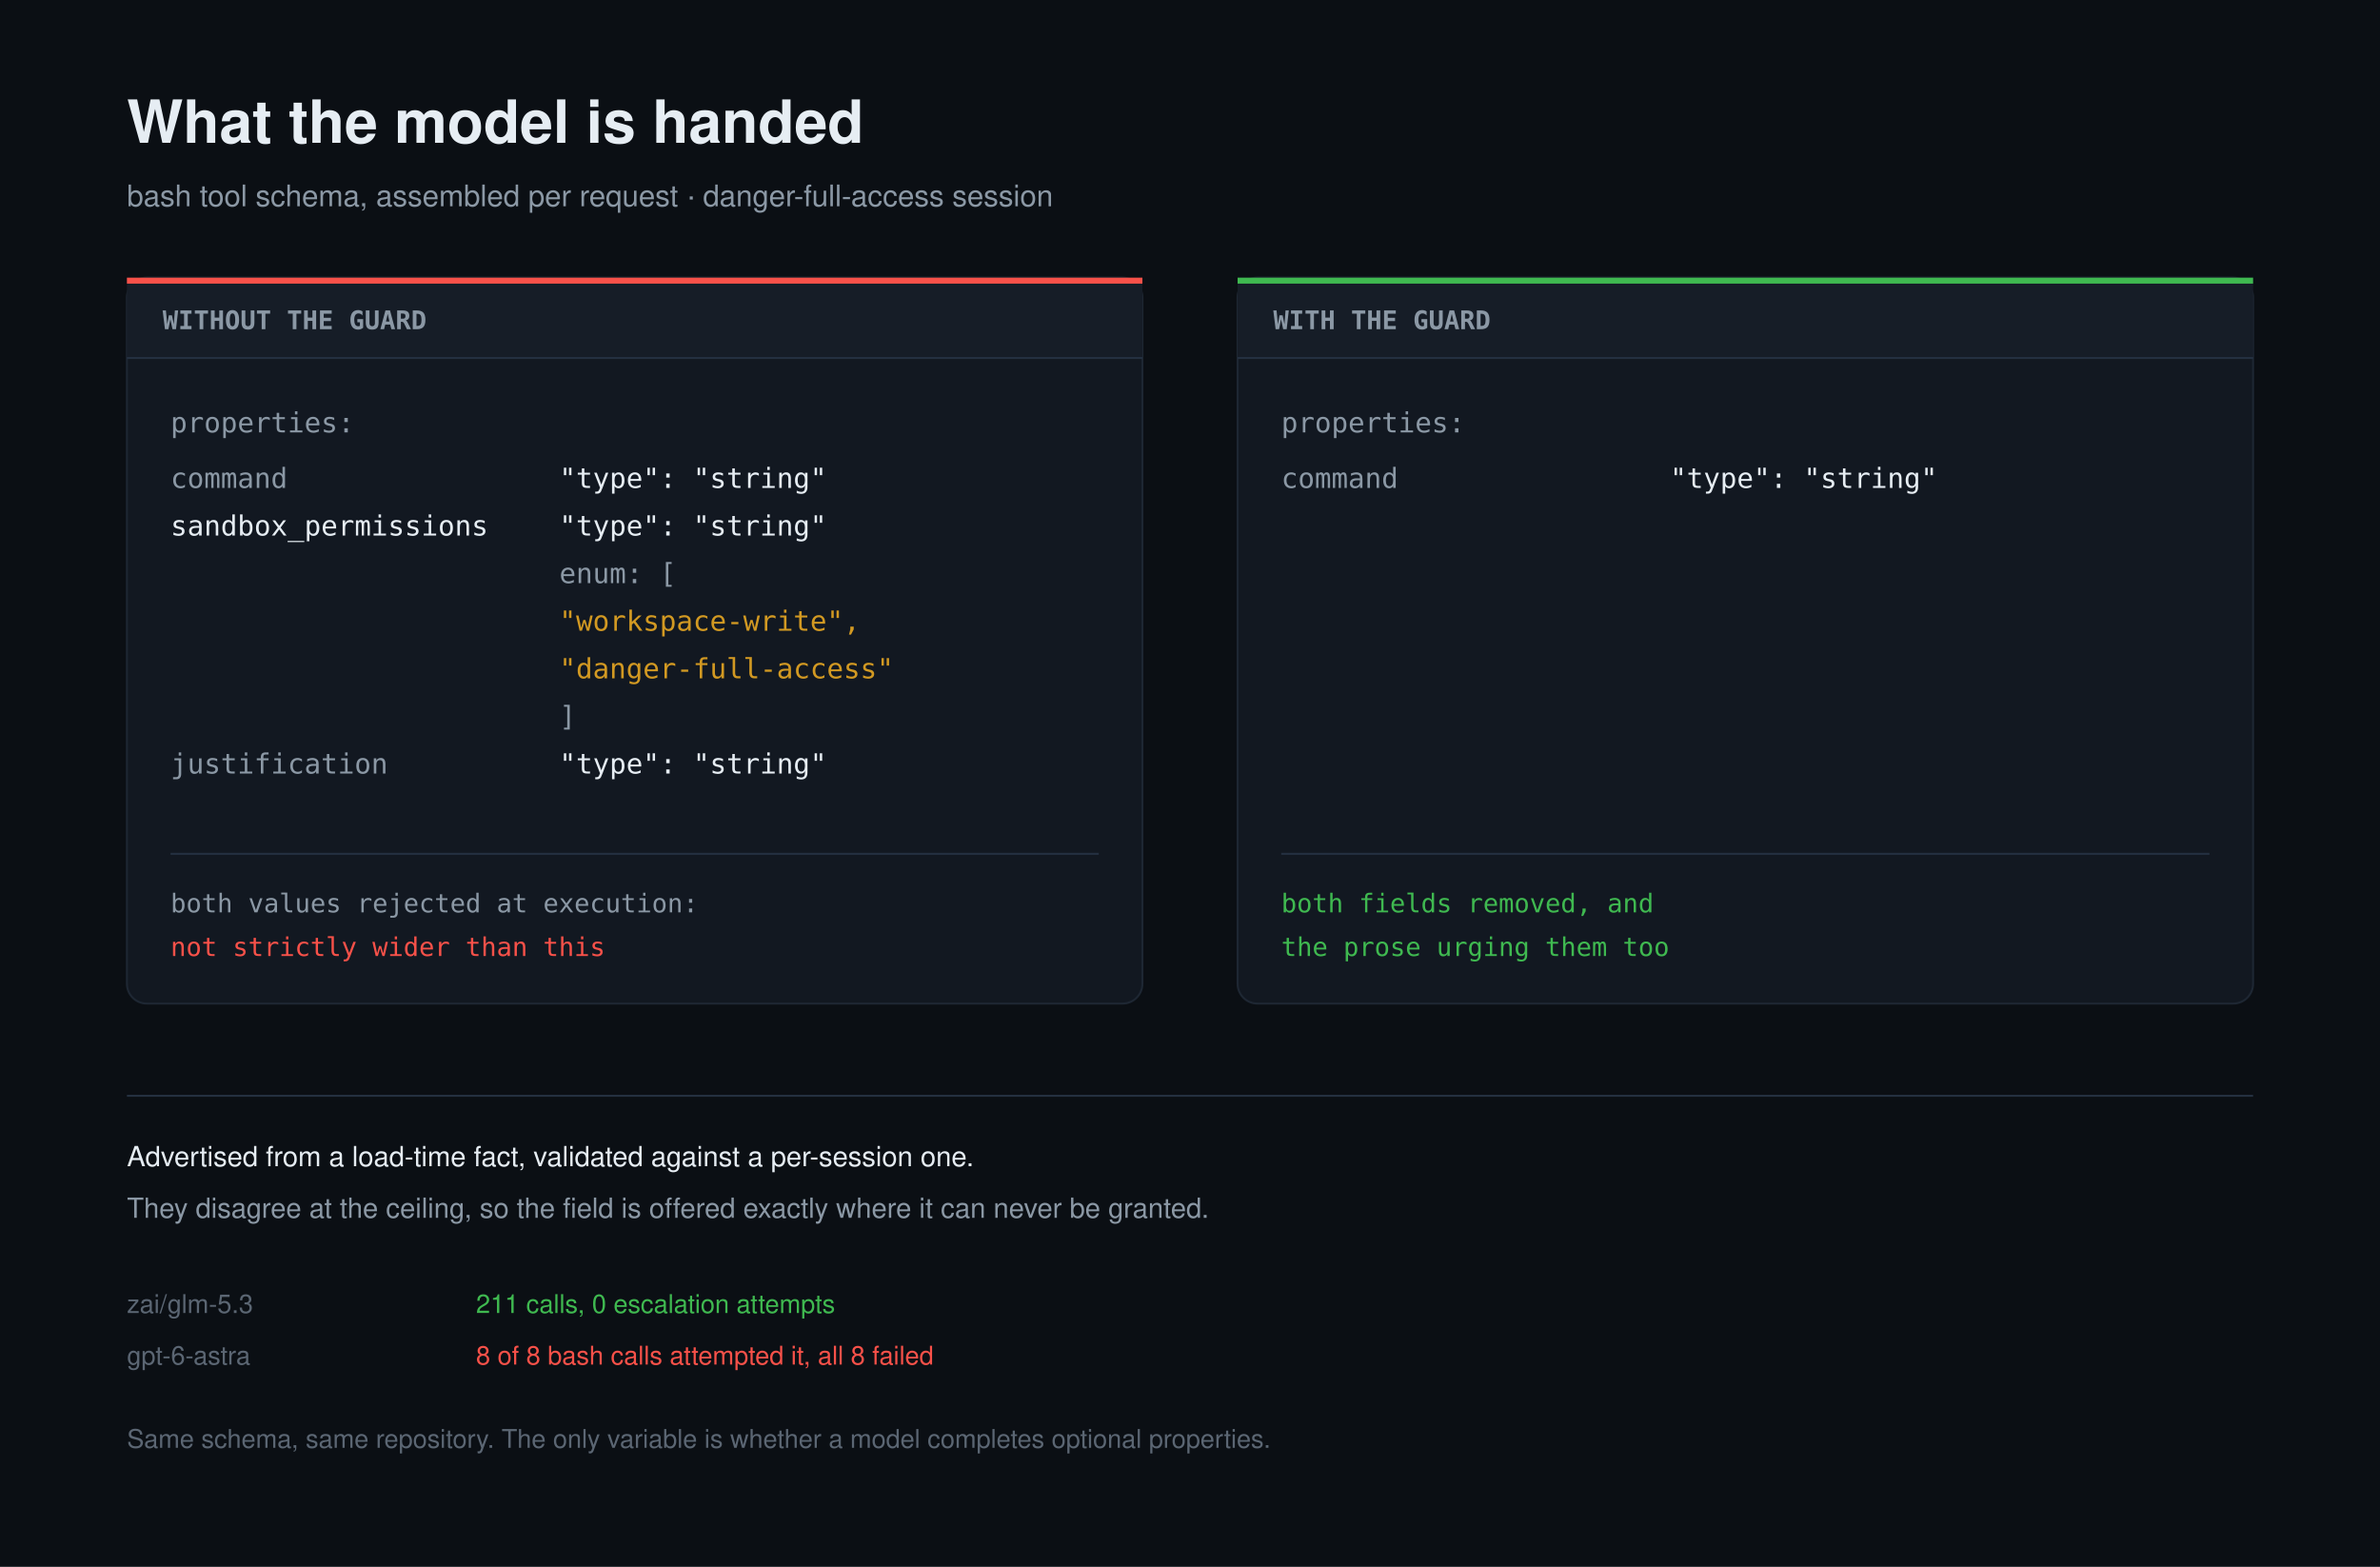
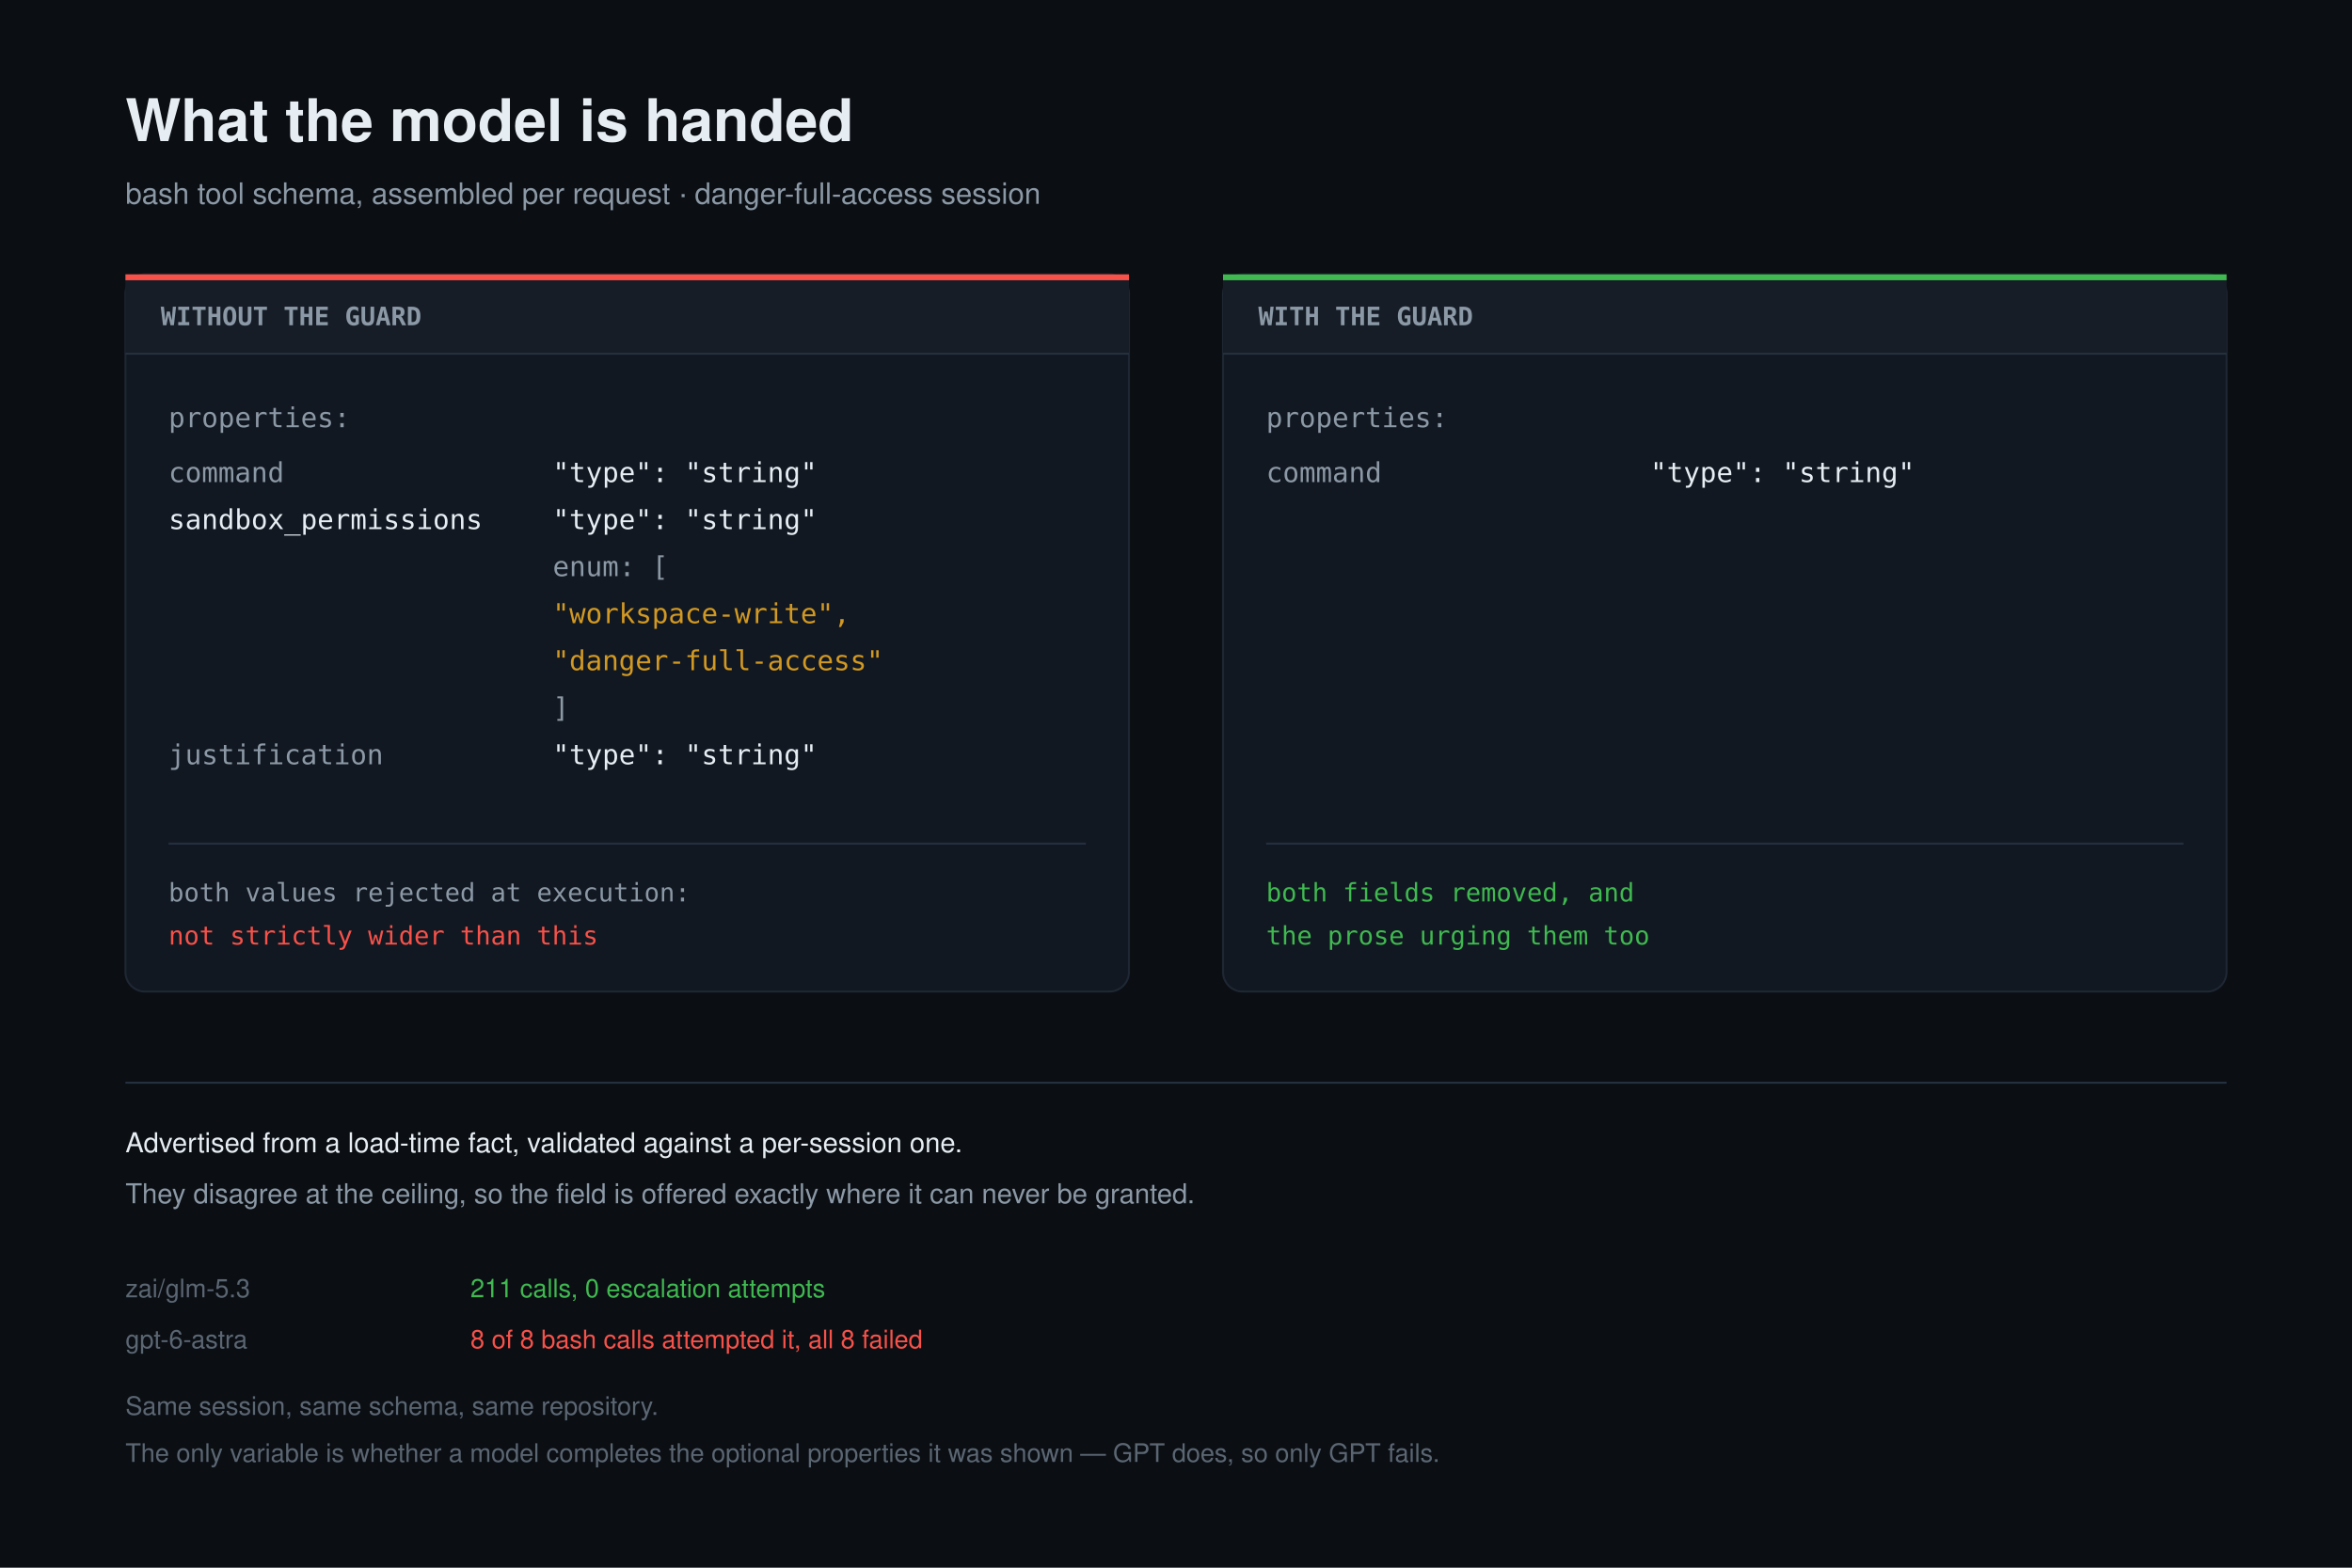
- <svg xmlns="http://www.w3.org/2000/svg" width="1200" height="790" viewBox="0 0 1200 790">
-   <rect width="1200" height="790" fill="#0b0f14" />
+ <svg xmlns="http://www.w3.org/2000/svg" width="1200" height="800" viewBox="0 0 1200 800">
+   <rect width="1200" height="800" fill="#0b0f14" />
  <text x="64" y="72" fill="#e6edf3" font-family="'Helvetica Neue', Helvetica, Arial, sans-serif" font-size="30" font-weight="700" text-anchor="start" opacity="1">What the model is handed</text>
  <text x="64" y="104" fill="#8b98a5" font-family="'Helvetica Neue', Helvetica, Arial, sans-serif" font-size="15" font-weight="400" text-anchor="start" opacity="1">bash tool schema, assembled per request · danger-full-access session</text>
  <rect x="64" y="140" width="512" height="366" rx="10" fill="#121821" stroke="#1e2733" stroke-width="1" opacity="1" />
  <rect x="64" y="140" width="512" height="40" rx="0" fill="#161d27" stroke="none" stroke-width="1" opacity="1" />
  <text x="82" y="166" fill="#8b98a5" font-family="Menlo, 'DejaVu Sans Mono', monospace" font-size="13" font-weight="600" text-anchor="start" opacity="1">WITHOUT THE GUARD</text>
  <rect x="64" y="180" width="512" height="1" rx="0" fill="#243040" stroke="none" stroke-width="1" opacity="1" />
  <rect x="64" y="140" width="512" height="3" rx="0" fill="#f85149" stroke="none" stroke-width="1" opacity="1" />
  <text x="86" y="218" fill="#8b98a5" font-family="Menlo, 'DejaVu Sans Mono', monospace" font-size="14" font-weight="400" text-anchor="start" opacity="1">properties:</text>
  <text x="86" y="246" fill="#8b98a5" font-family="Menlo, 'DejaVu Sans Mono', monospace" font-size="14" font-weight="400" text-anchor="start" opacity="1">  command</text>
  <text x="282" y="246" fill="#e6edf3" font-family="Menlo, 'DejaVu Sans Mono', monospace" font-size="14" font-weight="400" text-anchor="start" opacity="1">"type": "string"</text>
  <text x="86" y="270" fill="#e6edf3" font-family="Menlo, 'DejaVu Sans Mono', monospace" font-size="14" font-weight="400" text-anchor="start" opacity="1">  sandbox_permissions</text>
  <text x="282" y="270" fill="#e6edf3" font-family="Menlo, 'DejaVu Sans Mono', monospace" font-size="14" font-weight="400" text-anchor="start" opacity="1">"type": "string"</text>
  <text x="86" y="294" fill="#8b98a5" font-family="Menlo, 'DejaVu Sans Mono', monospace" font-size="14" font-weight="400" text-anchor="start" opacity="1" />
  <text x="282" y="294" fill="#8b98a5" font-family="Menlo, 'DejaVu Sans Mono', monospace" font-size="14" font-weight="400" text-anchor="start" opacity="1">enum: [</text>
  <text x="86" y="318" fill="#d29922" font-family="Menlo, 'DejaVu Sans Mono', monospace" font-size="14" font-weight="400" text-anchor="start" opacity="1" />
  <text x="282" y="318" fill="#d29922" font-family="Menlo, 'DejaVu Sans Mono', monospace" font-size="14" font-weight="400" text-anchor="start" opacity="1">  "workspace-write",</text>
  <text x="86" y="342" fill="#d29922" font-family="Menlo, 'DejaVu Sans Mono', monospace" font-size="14" font-weight="400" text-anchor="start" opacity="1" />
  <text x="282" y="342" fill="#d29922" font-family="Menlo, 'DejaVu Sans Mono', monospace" font-size="14" font-weight="400" text-anchor="start" opacity="1">  "danger-full-access"</text>
  <text x="86" y="366" fill="#8b98a5" font-family="Menlo, 'DejaVu Sans Mono', monospace" font-size="14" font-weight="400" text-anchor="start" opacity="1" />
  <text x="282" y="366" fill="#8b98a5" font-family="Menlo, 'DejaVu Sans Mono', monospace" font-size="14" font-weight="400" text-anchor="start" opacity="1">]</text>
  <text x="86" y="390" fill="#8b98a5" font-family="Menlo, 'DejaVu Sans Mono', monospace" font-size="14" font-weight="400" text-anchor="start" opacity="1">  justification</text>
  <text x="282" y="390" fill="#e6edf3" font-family="Menlo, 'DejaVu Sans Mono', monospace" font-size="14" font-weight="400" text-anchor="start" opacity="1">"type": "string"</text>
  <rect x="86" y="430" width="468" height="1" rx="0" fill="#243040" stroke="none" stroke-width="1" opacity="1" />
  <text x="86" y="460" fill="#8b98a5" font-family="Menlo, 'DejaVu Sans Mono', monospace" font-size="13" font-weight="400" text-anchor="start" opacity="1">both values rejected at execution:</text>
  <text x="86" y="482" fill="#f85149" font-family="Menlo, 'DejaVu Sans Mono', monospace" font-size="13" font-weight="400" text-anchor="start" opacity="1">not strictly wider than this</text>
  <rect x="624" y="140" width="512" height="366" rx="10" fill="#121821" stroke="#1e2733" stroke-width="1" opacity="1" />
  <rect x="624" y="140" width="512" height="40" rx="0" fill="#161d27" stroke="none" stroke-width="1" opacity="1" />
  <text x="642" y="166" fill="#8b98a5" font-family="Menlo, 'DejaVu Sans Mono', monospace" font-size="13" font-weight="600" text-anchor="start" opacity="1">WITH THE GUARD</text>
  <rect x="624" y="180" width="512" height="1" rx="0" fill="#243040" stroke="none" stroke-width="1" opacity="1" />
  <rect x="624" y="140" width="512" height="3" rx="0" fill="#3fb950" stroke="none" stroke-width="1" opacity="1" />
  <text x="646" y="218" fill="#8b98a5" font-family="Menlo, 'DejaVu Sans Mono', monospace" font-size="14" font-weight="400" text-anchor="start" opacity="1">properties:</text>
  <text x="646" y="246" fill="#8b98a5" font-family="Menlo, 'DejaVu Sans Mono', monospace" font-size="14" font-weight="400" text-anchor="start" opacity="1">  command</text>
  <text x="842" y="246" fill="#e6edf3" font-family="Menlo, 'DejaVu Sans Mono', monospace" font-size="14" font-weight="400" text-anchor="start" opacity="1">"type": "string"</text>
  <rect x="646" y="430" width="468" height="1" rx="0" fill="#243040" stroke="none" stroke-width="1" opacity="1" />
  <text x="646" y="460" fill="#3fb950" font-family="Menlo, 'DejaVu Sans Mono', monospace" font-size="13" font-weight="400" text-anchor="start" opacity="1">both fields removed, and</text>
  <text x="646" y="482" fill="#3fb950" font-family="Menlo, 'DejaVu Sans Mono', monospace" font-size="13" font-weight="400" text-anchor="start" opacity="1">the prose urging them too</text>
  <rect x="64" y="552" width="1072" height="1" rx="0" fill="#243040" stroke="none" stroke-width="1" opacity="1" />
  <text x="64" y="588" fill="#e6edf3" font-family="'Helvetica Neue', Helvetica, Arial, sans-serif" font-size="14" font-weight="400" text-anchor="start" opacity="1">Advertised from a load-time fact, validated against a per-session one.</text>
  <text x="64" y="614" fill="#8b98a5" font-family="'Helvetica Neue', Helvetica, Arial, sans-serif" font-size="14" font-weight="400" text-anchor="start" opacity="1">They disagree at the ceiling, so the field is offered exactly where it can never be granted.</text>
  <text x="64" y="662" fill="#5b6673" font-family="'Helvetica Neue', Helvetica, Arial, sans-serif" font-size="13" font-weight="400" text-anchor="start" opacity="1">zai/glm-5.3</text>
  <text x="240" y="662" fill="#3fb950" font-family="'Helvetica Neue', Helvetica, Arial, sans-serif" font-size="13" font-weight="400" text-anchor="start" opacity="1">211 calls, 0 escalation attempts</text>
  <text x="64" y="688" fill="#5b6673" font-family="'Helvetica Neue', Helvetica, Arial, sans-serif" font-size="13" font-weight="400" text-anchor="start" opacity="1">gpt-6-astra</text>
  <text x="240" y="688" fill="#f85149" font-family="'Helvetica Neue', Helvetica, Arial, sans-serif" font-size="13" font-weight="400" text-anchor="start" opacity="1">8 of 8 bash calls attempted it, all 8 failed</text>
-   <text x="64" y="730" fill="#5b6673" font-family="'Helvetica Neue', Helvetica, Arial, sans-serif" font-size="13" font-weight="400" text-anchor="start" opacity="1">Same schema, same repository. The only variable is whether a model completes optional properties.</text>
+   <text x="64" y="722" fill="#5b6673" font-family="'Helvetica Neue', Helvetica, Arial, sans-serif" font-size="13" font-weight="400" text-anchor="start" opacity="1">Same session, same schema, same repository.</text>
+   <text x="64" y="746" fill="#5b6673" font-family="'Helvetica Neue', Helvetica, Arial, sans-serif" font-size="13" font-weight="400" text-anchor="start" opacity="1">The only variable is whether a model completes the optional properties it was shown — GPT does, so only GPT fails.</text>
</svg>
